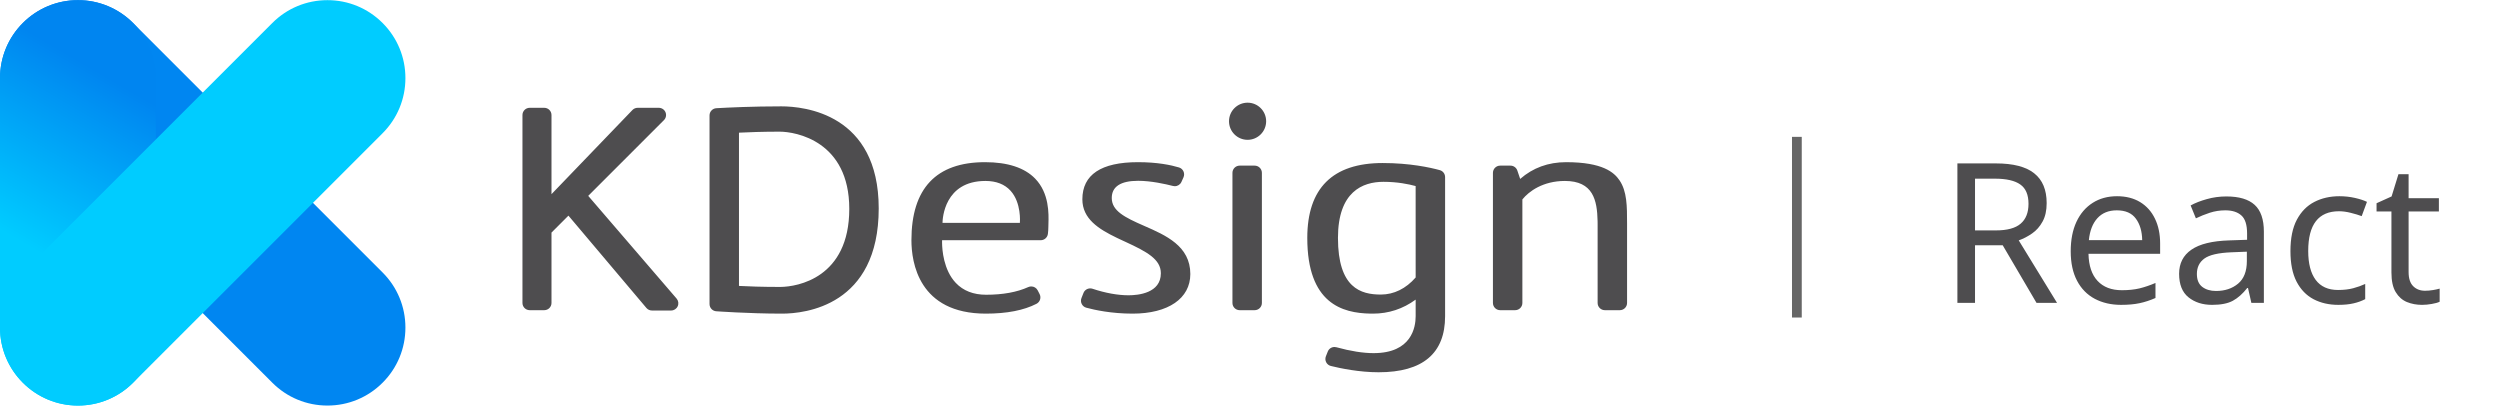
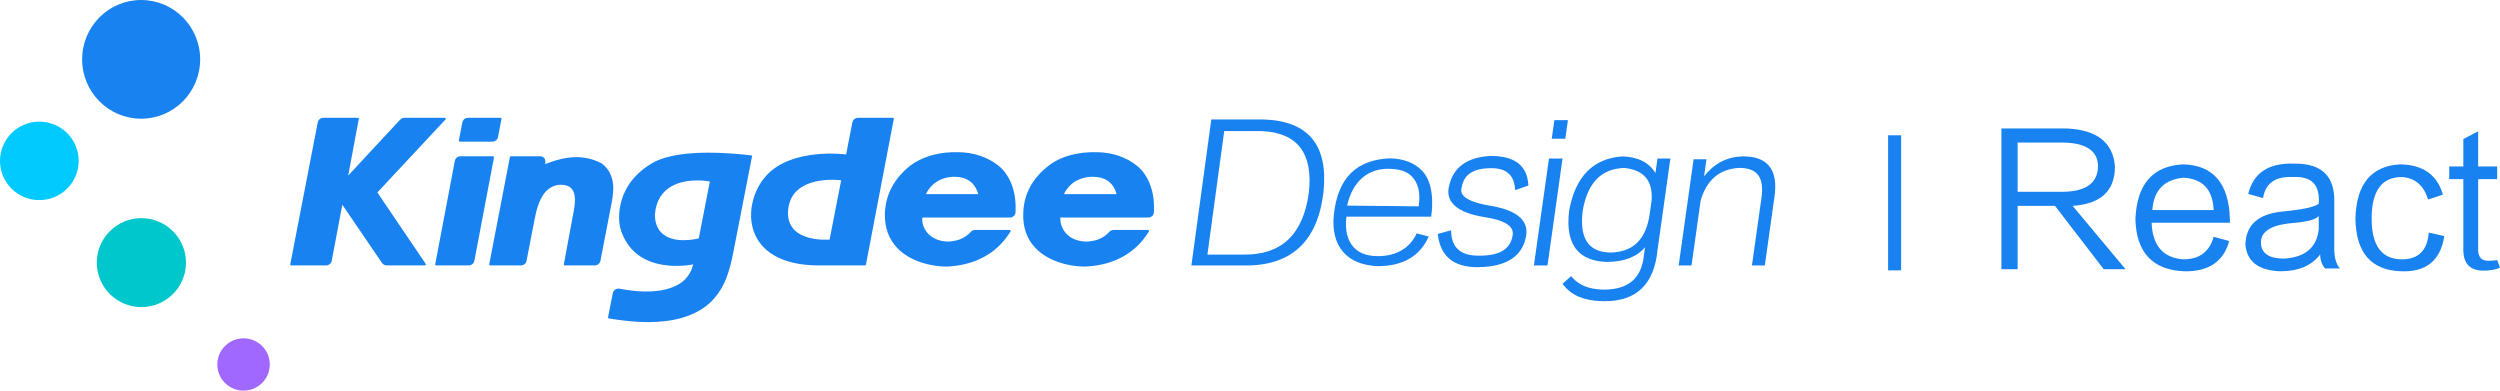
- <svg xmlns="http://www.w3.org/2000/svg" width="512px" height="84px" viewBox="0 0 512 84" version="1.1">
-   <defs>
-     <linearGradient x1="57.574%" y1="16.388%" x2="46.161%" y2="67.036%" id="linearGradient-1">
-       <stop stop-color="#0085F0" offset="0%" />
-       <stop stop-color="#00CCFF" offset="100%" />
-     </linearGradient>
-   </defs>
+ <svg xmlns="http://www.w3.org/2000/svg" width="192px" height="30px" viewBox="0 0 192 30" version="1.1">
  <g id="页面-1" stroke="none" stroke-width="1" fill="none" fill-rule="evenodd">
-     <g id="Apple-TV备份" transform="translate(-223, -308)">
-       <g id="012" transform="translate(223, 308.029)">
-         <g id="标准备份-2">
-           <g id="编组-3">
-             <path d="M67.062,83.029 C62.797,83.029 58.788,81.369 55.772,78.352 L4.677,27.258 C-1.548,21.033 -1.548,10.903 4.677,4.677 C7.693,1.662 11.703,0.001 15.967,0.001 C20.232,0.001 24.242,1.662 27.257,4.677 L78.352,55.772 C81.368,58.788 83.029,62.798 83.029,67.062 C83.029,71.327 81.368,75.337 78.352,78.352 C75.336,81.369 71.327,83.029 67.062,83.029" id="Fill-17" fill="#0086F1" />
-             <path d="M15.967,0 C7.162,0 -2.84217094e-14,7.163 -2.84217094e-14,15.968 L-2.84217094e-14,15.968 L-2.84217094e-14,67.062 C-2.84217094e-14,75.867 7.162,83.029 15.967,83.029 L15.967,83.029 C24.771,83.029 31.934,75.867 31.934,67.062 L31.934,67.062 L31.934,15.968 C31.934,7.163 24.771,0 15.967,0 Z" id="Fill-19" fill="url(#linearGradient-1)" />
-             <path d="M15.967,83.029 C11.702,83.029 7.693,81.369 4.677,78.352 C1.66,75.337 0,71.327 0,67.062 C0,62.798 1.66,58.788 4.677,55.772 L55.772,4.678 C58.787,1.662 62.797,0.002 67.062,0.002 C71.326,0.002 75.336,1.662 78.352,4.678 C81.367,7.693 83.029,11.703 83.029,15.968 C83.029,20.233 81.367,24.243 78.352,27.258 L27.257,78.352 C24.241,81.369 20.232,83.029 15.967,83.029" id="Fill-21" fill="#00CCFF" />
+     <g id="1" transform="translate(-575, -418)">
+       <g id="l13" transform="translate(575, 418)">
+         <g id="React备份" transform="translate(153.7083, 9.8676)" fill="#1882F0" fill-rule="nonzero">
+           <path d="M1.246,1.081 L1.246,4.862 L4.766,4.862 C6.535,4.826 7.42,4.16 7.42,2.863 C7.384,1.711 6.499,1.117 4.766,1.081 L1.246,1.081 Z M9.532,10.805 L7.853,10.805 L4.116,5.943 L1.246,5.943 L1.246,10.805 L0,10.805 L0,0 L5.037,0 C7.348,0.108 8.575,1.081 8.72,2.917 C8.72,4.79 7.637,5.799 5.47,5.943 L9.532,10.805 Z" id="形状" />
+           <path d="M11.59,6.267 L16.302,6.267 C16.23,4.682 15.454,3.854 13.973,3.782 C12.493,3.926 11.699,4.754 11.59,6.267 Z M16.302,8.32 L17.494,8.644 C17.061,10.229 15.905,11.003 14.028,10.967 C11.608,10.859 10.363,9.526 10.291,6.969 C10.399,4.268 11.627,2.863 13.973,2.755 C16.284,2.827 17.476,4.232 17.548,6.969 C17.548,7.113 17.548,7.203 17.548,7.239 L11.536,7.239 C11.608,9.004 12.421,9.941 13.973,10.049 C15.201,10.049 15.977,9.472 16.302,8.32 Z" id="形状" />
+           <path d="M24.372,7.726 L24.372,6.699 C24.228,6.987 23.452,7.185 22.043,7.293 C20.599,7.474 19.895,7.978 19.931,8.806 C19.967,9.599 20.563,9.995 21.718,9.995 C23.343,9.887 24.228,9.13 24.372,7.726 Z M20.094,5.349 L18.956,5.024 C19.353,3.404 20.527,2.629 22.477,2.701 C24.607,2.665 25.636,3.674 25.564,5.727 L25.564,8.914 C25.528,9.779 25.672,10.391 25.997,10.751 L24.86,10.751 C24.607,10.463 24.481,10.103 24.481,9.671 C23.831,10.535 22.802,10.967 21.394,10.967 C19.733,10.895 18.848,10.211 18.74,8.914 C18.776,7.401 19.733,6.555 21.61,6.375 C23.127,6.231 24.047,6.033 24.372,5.781 C24.481,4.34 23.831,3.656 22.423,3.728 C21.05,3.656 20.274,4.196 20.094,5.349 Z" id="形状" />
+           <path d="M32.767,5.457 L33.905,5.078 C33.471,3.566 32.388,2.791 30.655,2.755 C28.416,2.863 27.261,4.25 27.189,6.915 C27.225,9.544 28.398,10.895 30.709,10.967 C32.623,11.039 33.724,10.139 34.013,8.266 L32.821,7.996 C32.713,9.364 32.027,10.049 30.763,10.049 C29.211,10.049 28.434,9.004 28.434,6.915 C28.434,4.79 29.211,3.728 30.763,3.728 C31.774,3.8 32.442,4.376 32.767,5.457 Z" id="路径" />
+           <path d="M38.075,10.103 L38.292,10.697 C37.931,10.841 37.533,10.913 37.1,10.913 C35.981,10.949 35.439,10.373 35.475,9.184 L35.475,3.89 L34.392,3.89 L34.392,2.917 L35.475,2.917 L35.475,0.81 L36.613,0.216 L36.613,2.917 L38.075,2.917 L38.075,3.89 L36.613,3.89 L36.613,9.184 C36.577,9.869 36.865,10.193 37.479,10.157 C37.696,10.157 37.894,10.139 38.075,10.103 Z" id="路径" />
+         </g>
+         <g id="编组-19备份">
+           <g id="编组-18">
+             <path d="M6.043,12.354 C6.043,14.018 4.69,15.368 3.021,15.368 C1.353,15.368 0,14.018 0,12.354 C0,10.69 1.353,9.341 3.021,9.341 C4.69,9.341 6.043,10.69 6.043,12.354" id="Fill-641" fill="#00CAFF" />
+             <path d="M14.283,20.169 C14.283,22.055 12.75,23.584 10.859,23.584 C8.967,23.584 7.434,22.055 7.434,20.169 C7.434,18.283 8.967,16.754 10.859,16.754 C12.75,16.754 14.283,18.283 14.283,20.169" id="Fill-642" fill="#00C7CC" />
+             <path d="M10.84,0 C13.343,0 15.372,2.041 15.372,4.559 C15.372,7.076 13.343,9.117 10.84,9.117 C8.337,9.117 6.308,7.076 6.308,4.559 C6.308,2.041 8.337,0 10.84,0" id="Fill-643" fill="#1882F0" />
+             <path d="M20.719,27.992 C20.719,29.101 19.818,30 18.705,30 C17.592,30 16.69,29.101 16.69,27.992 C16.69,26.882 17.592,25.984 18.705,25.984 C19.818,25.984 20.719,26.882 20.719,27.992" id="Fill-644" fill="#A068FF" />
          </g>
-           <g id="编组" transform="translate(107, 21)">
-             <g transform="translate(0, 1.05)" />
-             <path d="M176.171,12.359 C181.711,12.359 185.877,13.269 187.866,13.814 C188.51,13.987 188.955,14.57 188.955,15.239 L188.955,15.239 L188.955,43.738 C188.955,51.351 184.373,55.21 175.337,55.21 C171.369,55.21 167.51,54.405 165.564,53.923 C165.149,53.822 164.798,53.548 164.603,53.167 C164.407,52.787 164.383,52.338 164.542,51.943 L164.542,51.943 L164.928,50.97 C165.154,50.392 165.708,50.035 166.304,50.035 C166.434,50.035 166.566,50.05 166.696,50.088 C169.604,50.888 172.167,51.293 174.314,51.293 C182.085,51.293 182.926,46.007 182.926,43.738 L182.926,43.738 L182.926,40.332 C180.321,42.24 177.38,43.203 174.179,43.203 C174.121,43.203 174.062,43.203 174.004,43.202 L173.649,43.198 C167.948,43.094 160.732,41.173 160.732,27.694 C160.732,17.519 165.925,12.359 176.171,12.359 Z M94.736,12.184 C99.376,12.184 102.828,13.317 104.996,15.548 C107.908,18.549 107.781,22.77 107.719,24.793 L107.719,24.793 L107.704,25.458 C107.704,25.921 107.665,26.427 107.61,26.87 C107.516,27.612 106.887,28.166 106.141,28.166 L106.141,28.166 L85.943,28.166 C85.943,28.18 85.939,28.267 85.937,28.414 L85.937,28.679 C85.951,30.117 86.222,34.241 88.747,36.911 C90.269,38.52 92.356,39.334 94.95,39.334 C98.391,39.334 101.298,38.804 103.592,37.763 C103.789,37.677 103.999,37.634 104.203,37.634 C104.741,37.634 105.259,37.928 105.521,38.438 L105.521,38.438 L105.911,39.199 C106.282,39.922 105.998,40.813 105.273,41.189 C102.685,42.524 99.197,43.203 94.904,43.203 C81.144,43.203 79.66,32.685 79.66,28.166 C79.66,17.561 84.731,12.184 94.736,12.184 Z M126.068,12.184 C130.043,12.184 132.823,12.772 134.457,13.264 C134.864,13.384 135.199,13.678 135.374,14.068 C135.55,14.454 135.552,14.897 135.379,15.287 L135.379,15.287 L134.956,16.232 C134.711,16.771 134.174,17.104 133.604,17.104 C133.481,17.104 133.358,17.089 133.235,17.06 C131.698,16.665 128.728,16 126.1,16 C122.51,16 120.689,17.186 120.689,19.522 C120.689,22.143 123.312,23.483 127.311,25.222 C131.758,27.164 136.779,29.356 136.779,35.095 C136.779,40.096 132.252,43.203 124.962,43.203 C120.592,43.203 117.14,42.442 115.473,41.989 C115.066,41.883 114.727,41.603 114.539,41.228 C114.348,40.852 114.33,40.413 114.483,40.018 L114.483,40.018 L114.898,38.968 C115.126,38.39 115.683,38.034 116.276,38.034 C116.43,38.034 116.588,38.057 116.743,38.106 C119.372,38.983 121.922,39.445 124.12,39.445 C126.109,39.445 130.742,39.007 130.742,34.94 C130.742,32.064 127.88,30.527 123.517,28.513 L123.517,28.513 L122.994,28.272 C122.733,28.151 122.472,28.029 122.212,27.906 L121.693,27.659 C117.994,25.874 114.668,23.783 114.668,19.792 C114.668,14.743 118.504,12.184 126.068,12.184 Z M53.015,0.752 C57.693,0.752 72.961,2.26 72.961,21.653 C72.961,41.633 57.821,43.203 53.181,43.203 L52.834,43.202 C46.237,43.186 39.739,42.722 39.739,42.722 C38.941,42.693 38.312,42.037 38.312,41.242 L38.312,41.242 L38.312,2.611 C38.312,1.826 38.922,1.18 39.704,1.132 C42.159,0.992 47.154,0.752 53.015,0.752 Z M4.467,1.05 C5.283,1.05 5.946,1.71 5.946,2.529 L5.946,2.529 L5.946,18.735 L22.541,1.484 C22.819,1.205 23.195,1.05 23.587,1.05 L23.587,1.05 L27.928,1.05 C28.526,1.05 29.068,1.412 29.296,1.961 C29.526,2.515 29.398,3.151 28.974,3.575 L28.974,3.575 L13.467,19.084 L31.568,40.12 C31.944,40.558 32.033,41.175 31.789,41.7 C31.549,42.225 31.024,42.563 30.446,42.563 L30.446,42.563 L26.512,42.563 C26.08,42.563 25.671,42.375 25.389,42.047 L25.389,42.047 L9.415,23.133 L5.946,26.605 L5.946,41.016 C5.946,41.835 5.283,42.495 4.467,42.495 L4.467,42.495 L1.48,42.495 C0.662,42.495 0,41.835 0,41.016 L0,41.016 L0,2.529 C0,1.71 0.662,1.05 1.48,1.05 L1.48,1.05 Z M149.956,12.893 C150.772,12.893 151.435,13.553 151.435,14.372 L151.435,14.372 L151.435,41.016 C151.435,41.835 150.772,42.495 149.956,42.495 L149.956,42.495 L146.884,42.495 C146.067,42.495 145.405,41.835 145.405,41.016 L145.405,41.016 L145.405,14.372 C145.405,13.553 146.067,12.893 146.884,12.893 L146.884,12.893 Z M213.729,12.185 C221.263,12.185 223.578,14.295 224.664,15.885 C226.223,18.159 226.223,21.224 226.223,24.77 L226.223,41.016 C226.223,41.835 225.56,42.495 224.744,42.495 L224.744,42.495 L221.672,42.495 C220.855,42.495 220.193,41.835 220.193,41.016 L220.193,41.016 L220.193,25.15 C220.193,24.998 220.193,24.847 220.191,24.696 L220.185,24.244 C220.101,19.962 219.27,16.03 213.493,16.03 C208.988,16.03 206.102,18.168 204.782,19.816 L204.782,19.816 L204.782,41.016 C204.782,41.835 204.12,42.495 203.304,42.495 L203.304,42.495 L200.232,42.495 C199.415,42.495 198.753,41.835 198.753,41.016 L198.753,41.016 L198.753,14.372 C198.753,13.553 199.415,12.893 200.232,12.893 L200.232,12.893 L202.347,12.893 C202.98,12.893 203.544,13.298 203.749,13.895 L203.749,13.895 L204.332,15.615 C206.932,13.337 210.092,12.185 213.729,12.185 Z M176.334,16.208 C172.083,16.208 167.014,18.203 167.014,27.694 C167.014,37.976 171.707,39.296 175.795,39.296 C178.469,39.296 180.934,38.087 182.926,35.798 L182.926,35.798 L182.923,17.075 C181.481,16.68 179.165,16.208 176.334,16.208 Z M52.662,5.935 C49.213,5.935 46.245,6.046 44.342,6.142 L44.342,6.142 L44.342,37.529 C46.149,37.625 49.049,37.736 52.762,37.736 L52.864,37.735 C56.302,37.701 66.932,35.906 66.932,21.744 C66.932,7.873 56.009,5.935 52.662,5.935 Z M94.82,16.03 C86.377,16.03 86.04,23.799 86.028,24.567 L86.027,24.615 L101.872,24.615 C101.884,24.461 102.201,20.505 99.961,18.033 C98.754,16.704 97.024,16.03 94.82,16.03 Z M148.506,0 C150.602,0 152.307,1.706 152.307,3.806 C152.307,5.902 150.602,7.607 148.506,7.607 C146.407,7.607 144.701,5.902 144.701,3.806 C144.701,1.706 146.407,0 148.506,0 Z" id="形状结合" fill="#4E4D4F" />
-           </g>
+           <path d="M75.123,14.907 L71.113,14.907 L71.156,14.819 C71.289,14.553 71.822,13.68 73.108,13.58 L73.288,13.578 C74.484,13.578 74.934,14.259 75.101,14.829 L75.123,14.907 Z M76.702,12.739 C75.904,12.081 74.745,11.689 73.602,11.689 L73.12,11.689 L73.105,11.689 C71.854,11.739 70.785,12.08 69.928,12.704 L69.914,12.715 C68.667,13.71 68.01,14.948 67.96,16.397 C67.932,17.47 68.252,18.363 68.912,19.05 C69.891,20.069 71.455,20.453 72.593,20.472 L72.597,20.472 C72.786,20.472 72.936,20.472 73.102,20.445 C74.658,20.309 75.976,19.701 76.92,18.686 L76.937,18.668 C77.038,18.56 77.119,18.466 77.192,18.374 C77.206,18.357 77.218,18.339 77.228,18.322 C77.369,18.14 77.497,17.956 77.607,17.772 C77.621,17.751 77.621,17.722 77.608,17.698 C77.596,17.677 77.571,17.661 77.544,17.661 L74.888,17.661 C74.762,17.661 74.642,17.716 74.559,17.809 C74.46,17.922 74.336,18.031 74.201,18.126 C73.892,18.342 73.527,18.479 73.145,18.52 C73.129,18.522 73.111,18.524 73.094,18.529 C72.988,18.553 72.877,18.553 72.738,18.553 C72.086,18.518 71.558,18.282 71.216,17.874 C70.944,17.549 70.792,17.103 70.834,16.762 L70.841,16.708 L77.556,16.709 C77.79,16.709 77.983,16.526 77.996,16.293 C78.014,15.948 78.004,15.605 77.964,15.274 C77.872,14.519 77.58,13.466 76.702,12.739 L76.702,12.739 Z M37.923,12.029 C37.908,12.013 37.888,12.003 37.866,12.003 L35.363,12.003 C35.151,12.003 34.97,12.154 34.93,12.361 L33.424,20.297 C33.42,20.317 33.426,20.339 33.439,20.357 C33.453,20.374 33.474,20.383 33.496,20.383 L36,20.383 C36.212,20.383 36.393,20.233 36.433,20.026 L37.938,12.089 C37.943,12.069 37.937,12.045 37.923,12.029 L37.923,12.029 Z M28.982,14.781 L28.982,14.781 L29.015,14.745 L34.216,9.173 C34.229,9.159 34.238,9.14 34.238,9.12 C34.238,9.079 34.206,9.047 34.165,9.047 L31.057,9.047 C30.938,9.047 30.821,9.096 30.737,9.184 C29.99,9.972 26.774,13.454 26.741,13.489 L27.556,9.133 C27.56,9.111 27.554,9.09 27.541,9.073 C27.525,9.057 27.505,9.047 27.483,9.047 L24.836,9.046 C24.625,9.046 24.443,9.196 24.403,9.402 L22.293,20.296 C22.289,20.317 22.294,20.339 22.308,20.356 C22.322,20.374 22.342,20.383 22.364,20.383 L25.044,20.383 C25.256,20.383 25.437,20.233 25.477,20.026 L26.29,15.722 L29.335,20.19 C29.417,20.311 29.553,20.383 29.699,20.383 L32.637,20.383 C32.665,20.383 32.689,20.368 32.702,20.345 C32.714,20.32 32.713,20.291 32.698,20.269 L28.982,14.781 Z M63.714,18.401 C63.714,18.401 60.38,18.7 60.522,16.22 C60.688,13.317 64.602,13.844 64.602,13.844 L63.714,18.401 Z M68.628,9.074 C68.614,9.057 68.594,9.047 68.572,9.047 L65.892,9.047 C65.681,9.047 65.5,9.196 65.46,9.403 L64.982,11.862 C64.982,11.862 60.761,11.287 58.791,13.554 C56.909,15.719 56.909,20.385 62.897,20.385 L66.432,20.385 C66.467,20.385 66.497,20.359 66.504,20.324 L68.643,9.135 C68.647,9.113 68.642,9.091 68.628,9.074 L68.628,9.074 Z M81.712,14.907 L81.756,14.819 C81.926,14.48 82.459,13.677 83.735,13.58 L83.941,13.58 C85.113,13.58 85.561,14.259 85.73,14.829 L85.752,14.907 L81.712,14.907 Z M88.592,15.275 C88.501,14.519 88.208,13.466 87.33,12.739 C86.52,12.073 85.391,11.691 84.23,11.689 L83.749,11.689 L83.733,11.691 C82.123,11.751 81.114,12.278 80.552,12.71 C79.275,13.696 78.614,14.936 78.586,16.397 C78.549,17.464 78.863,18.355 79.517,19.041 C80.493,20.065 82.054,20.452 83.191,20.472 L83.205,20.472 L83.219,20.472 C83.421,20.472 83.576,20.469 83.73,20.445 C85.284,20.311 86.602,19.702 87.549,18.686 L87.569,18.663 C87.668,18.556 87.748,18.464 87.819,18.374 C87.833,18.357 87.846,18.339 87.855,18.322 C87.997,18.141 88.124,17.956 88.236,17.774 C88.248,17.751 88.249,17.722 88.236,17.7 C88.223,17.677 88.199,17.661 88.173,17.661 L85.523,17.661 C85.393,17.661 85.271,17.718 85.187,17.816 C85.064,17.959 84.599,18.434 83.774,18.52 C83.757,18.523 83.739,18.526 83.722,18.53 C83.616,18.553 83.506,18.553 83.366,18.553 C82.716,18.519 82.21,18.303 81.863,17.913 C81.492,17.497 81.418,16.996 81.433,16.766 L81.437,16.709 L88.184,16.709 C88.418,16.709 88.611,16.527 88.623,16.293 C88.642,15.949 88.631,15.607 88.592,15.275 L88.592,15.275 Z M53.665,18.308 L53.665,18.308 C53.645,18.313 53.134,18.446 52.506,18.446 C51.081,18.446 50.297,17.748 50.297,16.478 C50.474,14.199 52.415,13.856 53.555,13.856 C54.106,13.856 54.5,13.933 54.518,13.936 L53.665,18.308 Z M57.743,11.959 C57.73,11.943 57.712,11.932 57.692,11.93 C56.487,11.793 55.381,11.725 54.406,11.725 C51.756,11.725 50.679,12.234 50.272,12.426 L50.264,12.43 C47.242,14.084 47.442,16.857 47.65,17.559 C48.758,21.291 53.238,20.304 53.238,20.304 L53.21,20.404 C53.07,20.901 52.819,21.295 52.44,21.61 C51.812,22.128 50.403,22.714 47.582,22.172 C47.553,22.167 47.523,22.164 47.493,22.164 C47.406,22.164 47.321,22.189 47.25,22.236 C47.152,22.301 47.084,22.404 47.062,22.519 L46.696,24.369 C46.693,24.388 46.698,24.409 46.709,24.425 C46.72,24.44 46.737,24.451 46.758,24.455 C46.923,24.481 47.114,24.512 47.325,24.542 L47.434,24.557 C47.492,24.565 47.548,24.573 47.607,24.58 C47.652,24.587 47.699,24.592 47.746,24.598 C47.79,24.603 47.834,24.609 47.878,24.614 C48.566,24.698 49.187,24.738 49.777,24.738 C50.747,24.738 51.625,24.627 52.383,24.408 C53.465,24.083 54.275,23.591 54.862,22.904 C55.713,21.917 56.04,20.843 56.376,19.085 L57.755,12.017 C57.759,11.996 57.755,11.976 57.743,11.959 L57.743,11.959 Z M35.31,10.878 L37.816,10.878 C38.028,10.878 38.209,10.728 38.249,10.521 L38.514,9.133 C38.518,9.111 38.513,9.09 38.499,9.073 C38.485,9.057 38.465,9.047 38.443,9.047 L35.94,9.047 C35.728,9.047 35.547,9.196 35.507,9.403 L35.239,10.791 C35.235,10.813 35.24,10.835 35.254,10.851 C35.268,10.867 35.289,10.878 35.31,10.878 L35.31,10.878 Z M47.071,14.881 L47.077,14.823 L47.077,14.812 L47.082,14.747 L47.099,14.525 C47.1,14.515 47.1,14.504 47.1,14.495 C47.106,13.663 46.806,12.999 46.236,12.57 C46.233,12.567 46.229,12.566 46.226,12.563 C45.622,12.236 44.964,12.069 44.27,12.069 C43.348,12.069 42.502,12.356 41.869,12.607 C41.869,12.607 42.014,12.003 41.453,12.003 L39.233,12.003 C39.198,12.003 39.168,12.028 39.161,12.062 L37.573,20.297 C37.569,20.317 37.574,20.339 37.588,20.357 C37.602,20.374 37.622,20.383 37.644,20.383 L40.007,20.383 C40.218,20.383 40.399,20.234 40.439,20.027 L41.051,16.871 C41.198,16.049 41.432,15.386 41.723,14.955 C42.031,14.482 42.541,14.189 43.053,14.189 C44.34,14.189 44.262,15.296 43.994,16.575 L43.993,16.583 L43.302,20.297 C43.297,20.319 43.304,20.341 43.318,20.357 C43.332,20.374 43.352,20.383 43.374,20.383 L44.608,20.383 L45.681,20.383 C45.891,20.383 46.074,20.234 46.114,20.027 C46.122,19.982 47.008,15.4 47.013,15.374 C47.046,15.182 47.06,15.025 47.071,14.881 L47.071,14.881 Z" id="Fill-645" fill="#1882F0" />
+           <path d="M114.532,12.916 C115.662,12.916 116.257,13.419 116.351,14.455 L116.364,14.6 L117.38,14.25 L117.373,14.163 C117.279,12.713 116.319,11.978 114.519,11.978 C112.688,12.053 111.599,12.836 111.282,14.308 C111.175,14.761 111.238,15.162 111.467,15.501 C111.859,16.084 112.719,16.474 114.092,16.689 C115.148,16.853 115.813,17.134 116.067,17.524 C116.192,17.716 116.219,17.932 116.148,18.193 C115.941,19.162 115.13,19.635 113.662,19.635 L113.548,19.635 C112.196,19.635 111.51,19.044 111.449,17.829 L111.442,17.685 L110.42,17.97 L110.433,18.068 C110.643,19.695 111.661,20.519 113.456,20.519 C113.495,20.519 113.535,20.519 113.575,20.517 C115.687,20.481 116.905,19.693 117.192,18.184 C117.286,17.72 117.213,17.312 116.977,16.967 C116.591,16.408 115.754,16.018 114.49,15.808 C113.285,15.612 112.548,15.311 112.305,14.914 C112.209,14.75 112.193,14.573 112.265,14.353 C112.434,13.388 113.176,12.916 114.532,12.916 M124.596,12.013 C125.794,12.046 126.644,12.476 127.138,13.29 L127.294,12.178 L128.283,12.178 L128.267,12.307 L127.29,19.253 C127.031,21.827 125.677,23.131 123.262,23.131 C123.164,23.131 123.063,23.129 122.961,23.126 C121.638,23.086 120.664,22.665 120.065,21.876 L120.002,21.791 L120.664,21.207 L120.74,21.295 C121.241,21.889 122.023,22.206 123.061,22.24 C123.099,22.242 123.135,22.242 123.173,22.242 C125.062,22.242 126.069,21.379 126.251,19.607 L126.34,18.984 C125.712,19.735 124.721,20.116 123.388,20.116 C122.357,20.082 121.588,19.773 121.101,19.2 C120.539,18.54 120.341,17.519 120.513,16.162 C120.987,13.557 122.362,12.164 124.596,12.013 Z M120.002,12.178 L119.984,12.306 L118.848,20.388 L117.805,20.388 L117.823,20.259 L118.96,12.178 L120.002,12.178 Z M124.716,12.898 C122.963,12.969 121.921,14.047 121.549,16.194 C121.404,17.364 121.56,18.226 122.012,18.749 C122.37,19.164 122.93,19.38 123.676,19.396 C125.396,19.36 126.381,18.426 126.681,16.539 L126.85,15.338 C126.924,13.84 126.225,13.04 124.716,12.898 Z M120.417,9.225 L119.376,9.225 L119.174,10.654 L120.217,10.654 L120.417,9.225 Z M108.957,15.846 L103.456,15.791 C103.929,13.705 105.259,12.963 106.595,12.963 C107.395,12.963 108.053,13.132 108.449,13.571 C108.906,14.077 109.111,14.741 108.957,15.846 M106.723,12.161 C104.147,12.276 102.746,13.687 102.441,16.473 C102.309,17.658 102.554,18.648 103.143,19.336 C103.73,20.02 104.624,20.391 105.809,20.442 C107.761,20.442 109.069,19.653 109.724,18.164 L108.803,17.924 C108.264,19.098 107.184,19.655 105.887,19.671 C105.058,19.682 104.408,19.472 103.967,18.995 C103.486,18.47 103.276,17.67 103.405,16.642 L109.908,16.642 C109.908,16.642 110.354,14.26 109.198,13.094 C108.632,12.524 107.834,12.178 106.723,12.161 M135.835,12.706 C135.433,12.246 134.788,12.012 133.918,12.012 C133.887,12.012 133.854,12.013 133.821,12.013 C132.629,12.044 131.64,12.558 130.873,13.539 L131.056,12.231 L130.069,12.231 L128.939,20.26 L128.921,20.389 L129.908,20.389 L130.612,15.388 C131.08,13.817 132.032,13.004 133.518,12.897 C133.549,12.897 133.578,12.897 133.607,12.897 C134.231,12.897 134.691,13.06 134.972,13.379 C135.309,13.768 135.409,14.406 135.268,15.282 L134.567,20.26 L134.549,20.389 L135.538,20.389 L136.267,15.208 C136.445,14.08 136.3,13.238 135.835,12.706 M100.518,14.809 C100.083,18.009 98.415,19.589 95.519,19.551 L92.729,19.551 L94.021,10.067 L96.868,10.067 C99.644,10.178 100.859,11.76 100.518,14.809 M97.045,9.175 L93.028,9.175 L91.499,20.389 L95.461,20.389 C99.134,20.463 101.195,18.586 101.643,14.753 C102.022,11.147 100.491,9.286 97.045,9.175" id="形状结合" fill="#1882F0" />
        </g>
-         <text id="React" font-family="FZLTHJW--GB1-0, FZLanTingHeiS-R-GB" font-size="40" font-weight="normal" fill="#4E4D4F">
-           <tspan x="397" y="62">React</tspan>
-         </text>
-         <rect id="矩形备份-3" fill="#000000" opacity="0.6" x="367" y="28" width="2" height="37" />
+         <rect id="矩形备份-10" fill="#1882F0" x="145.006" y="10.39" width="1" height="10.373" />
      </g>
    </g>
  </g>
</svg>
